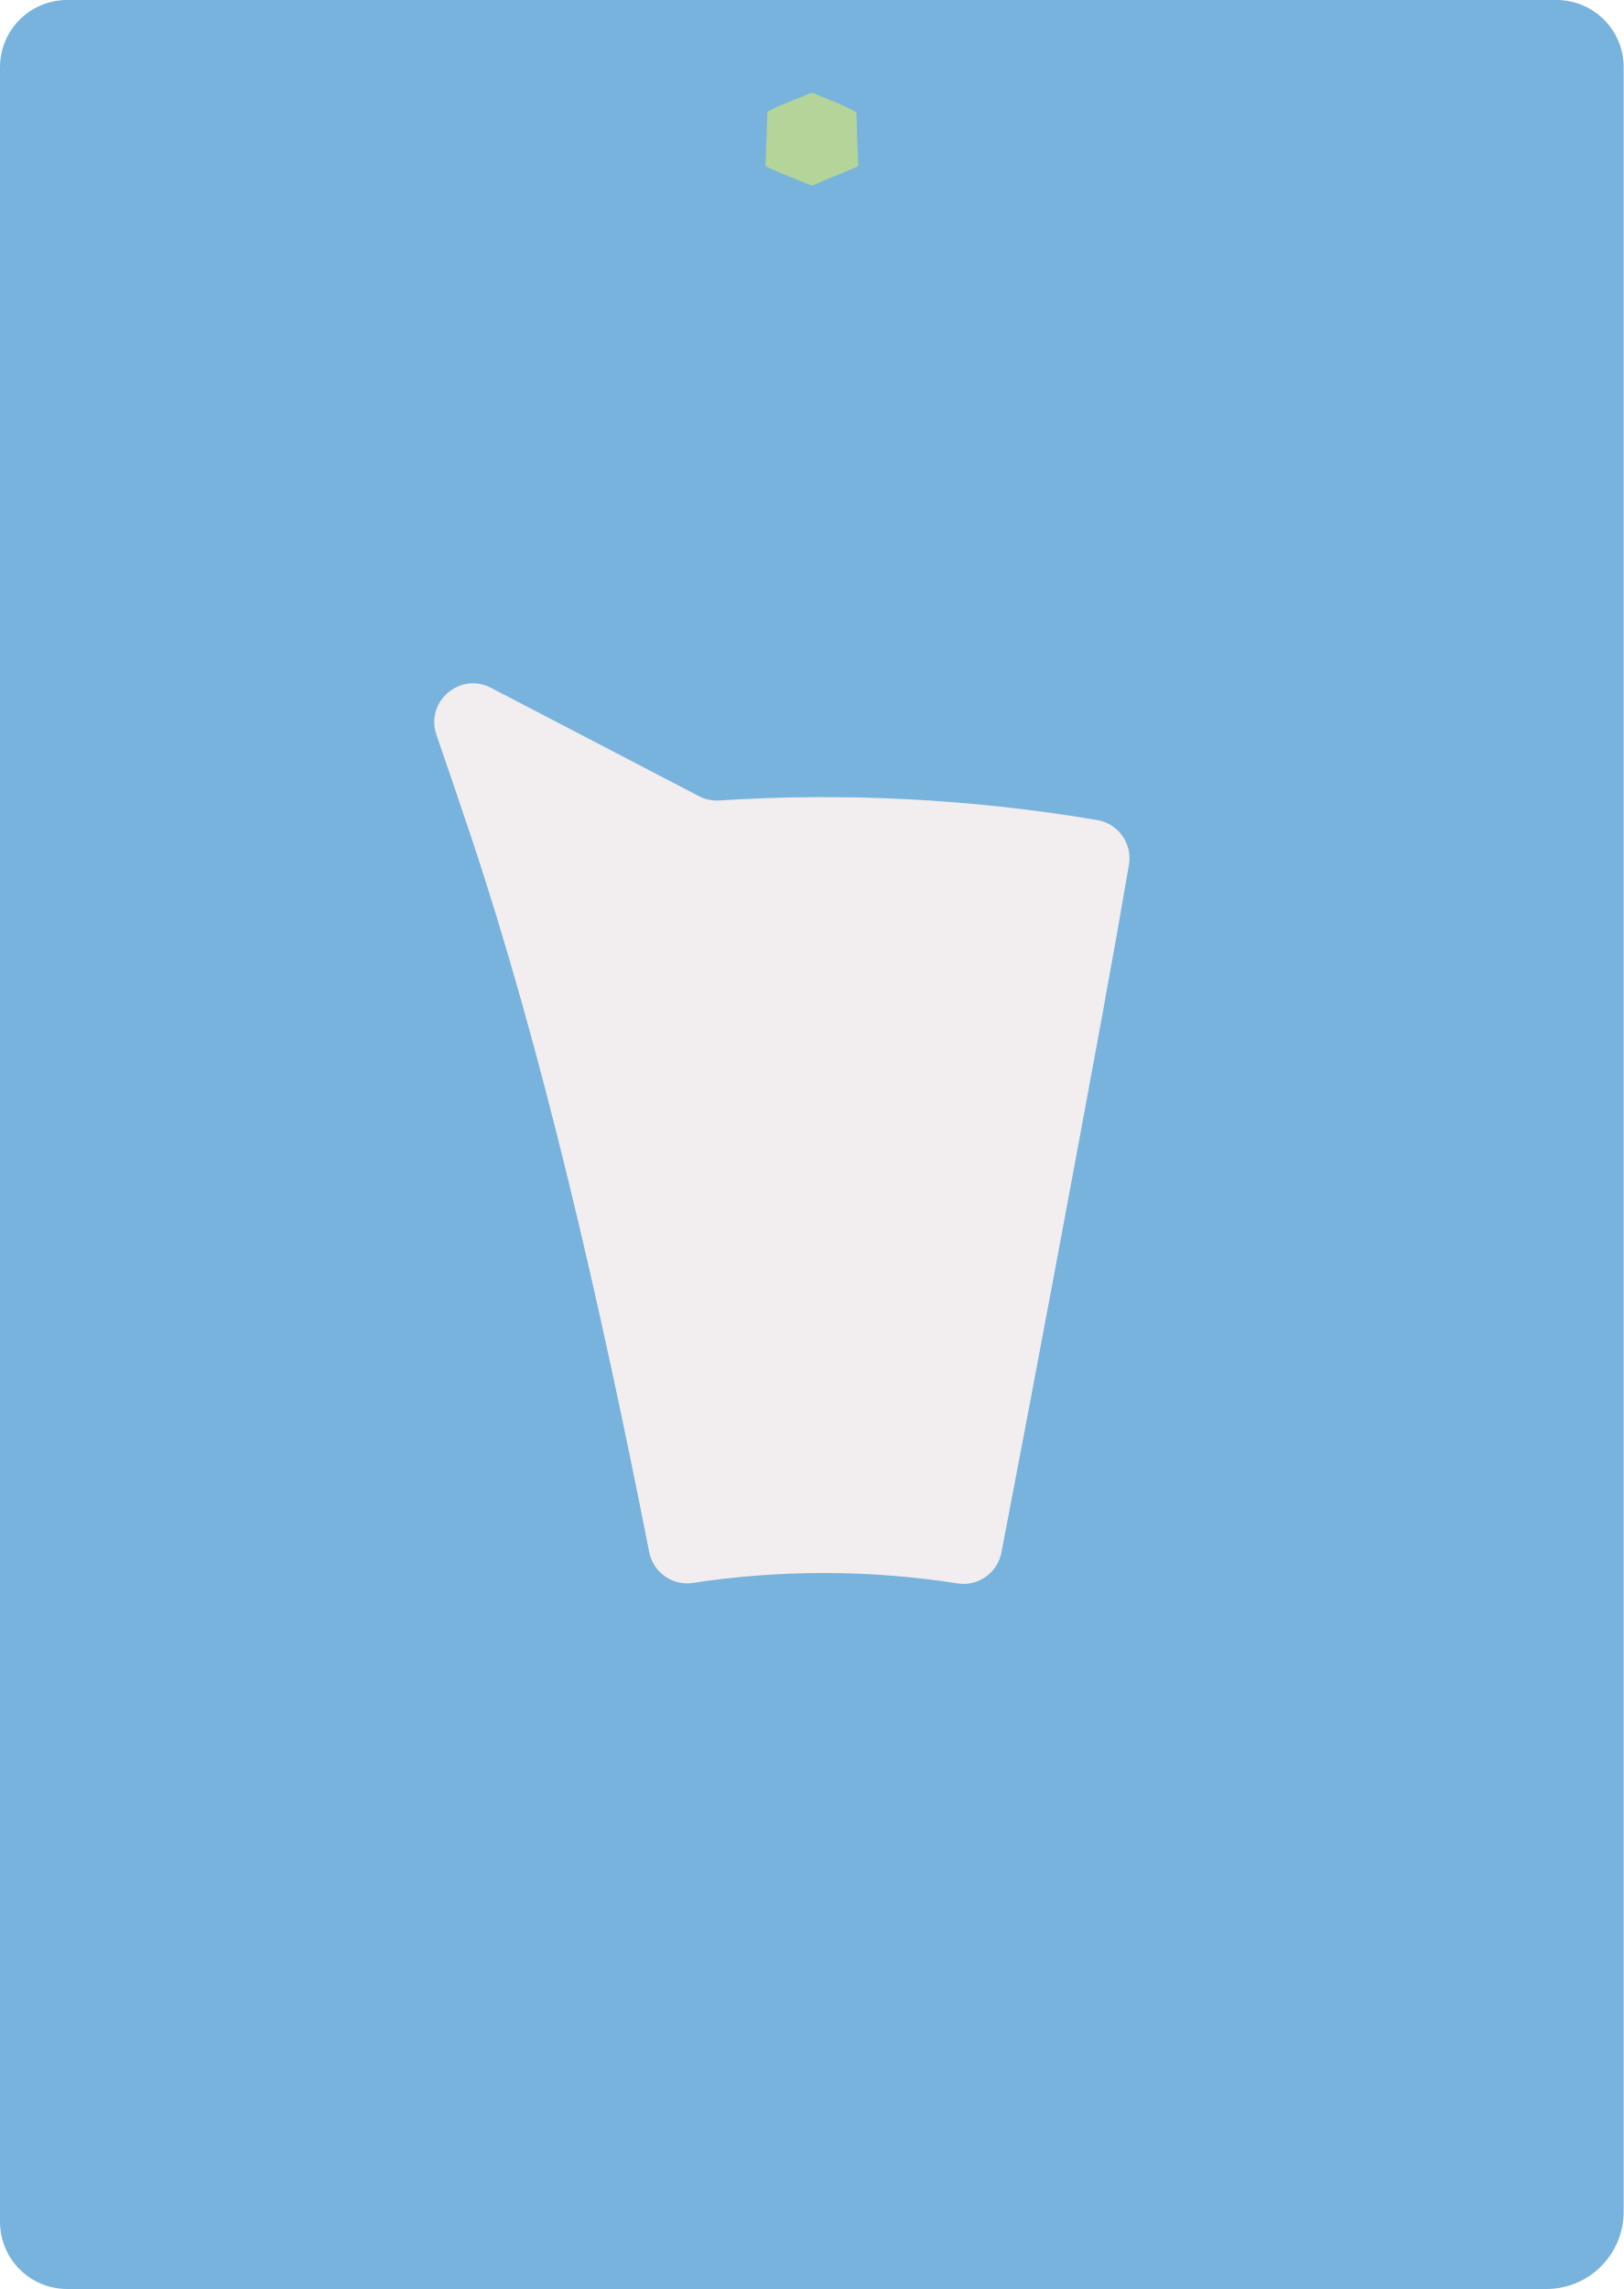
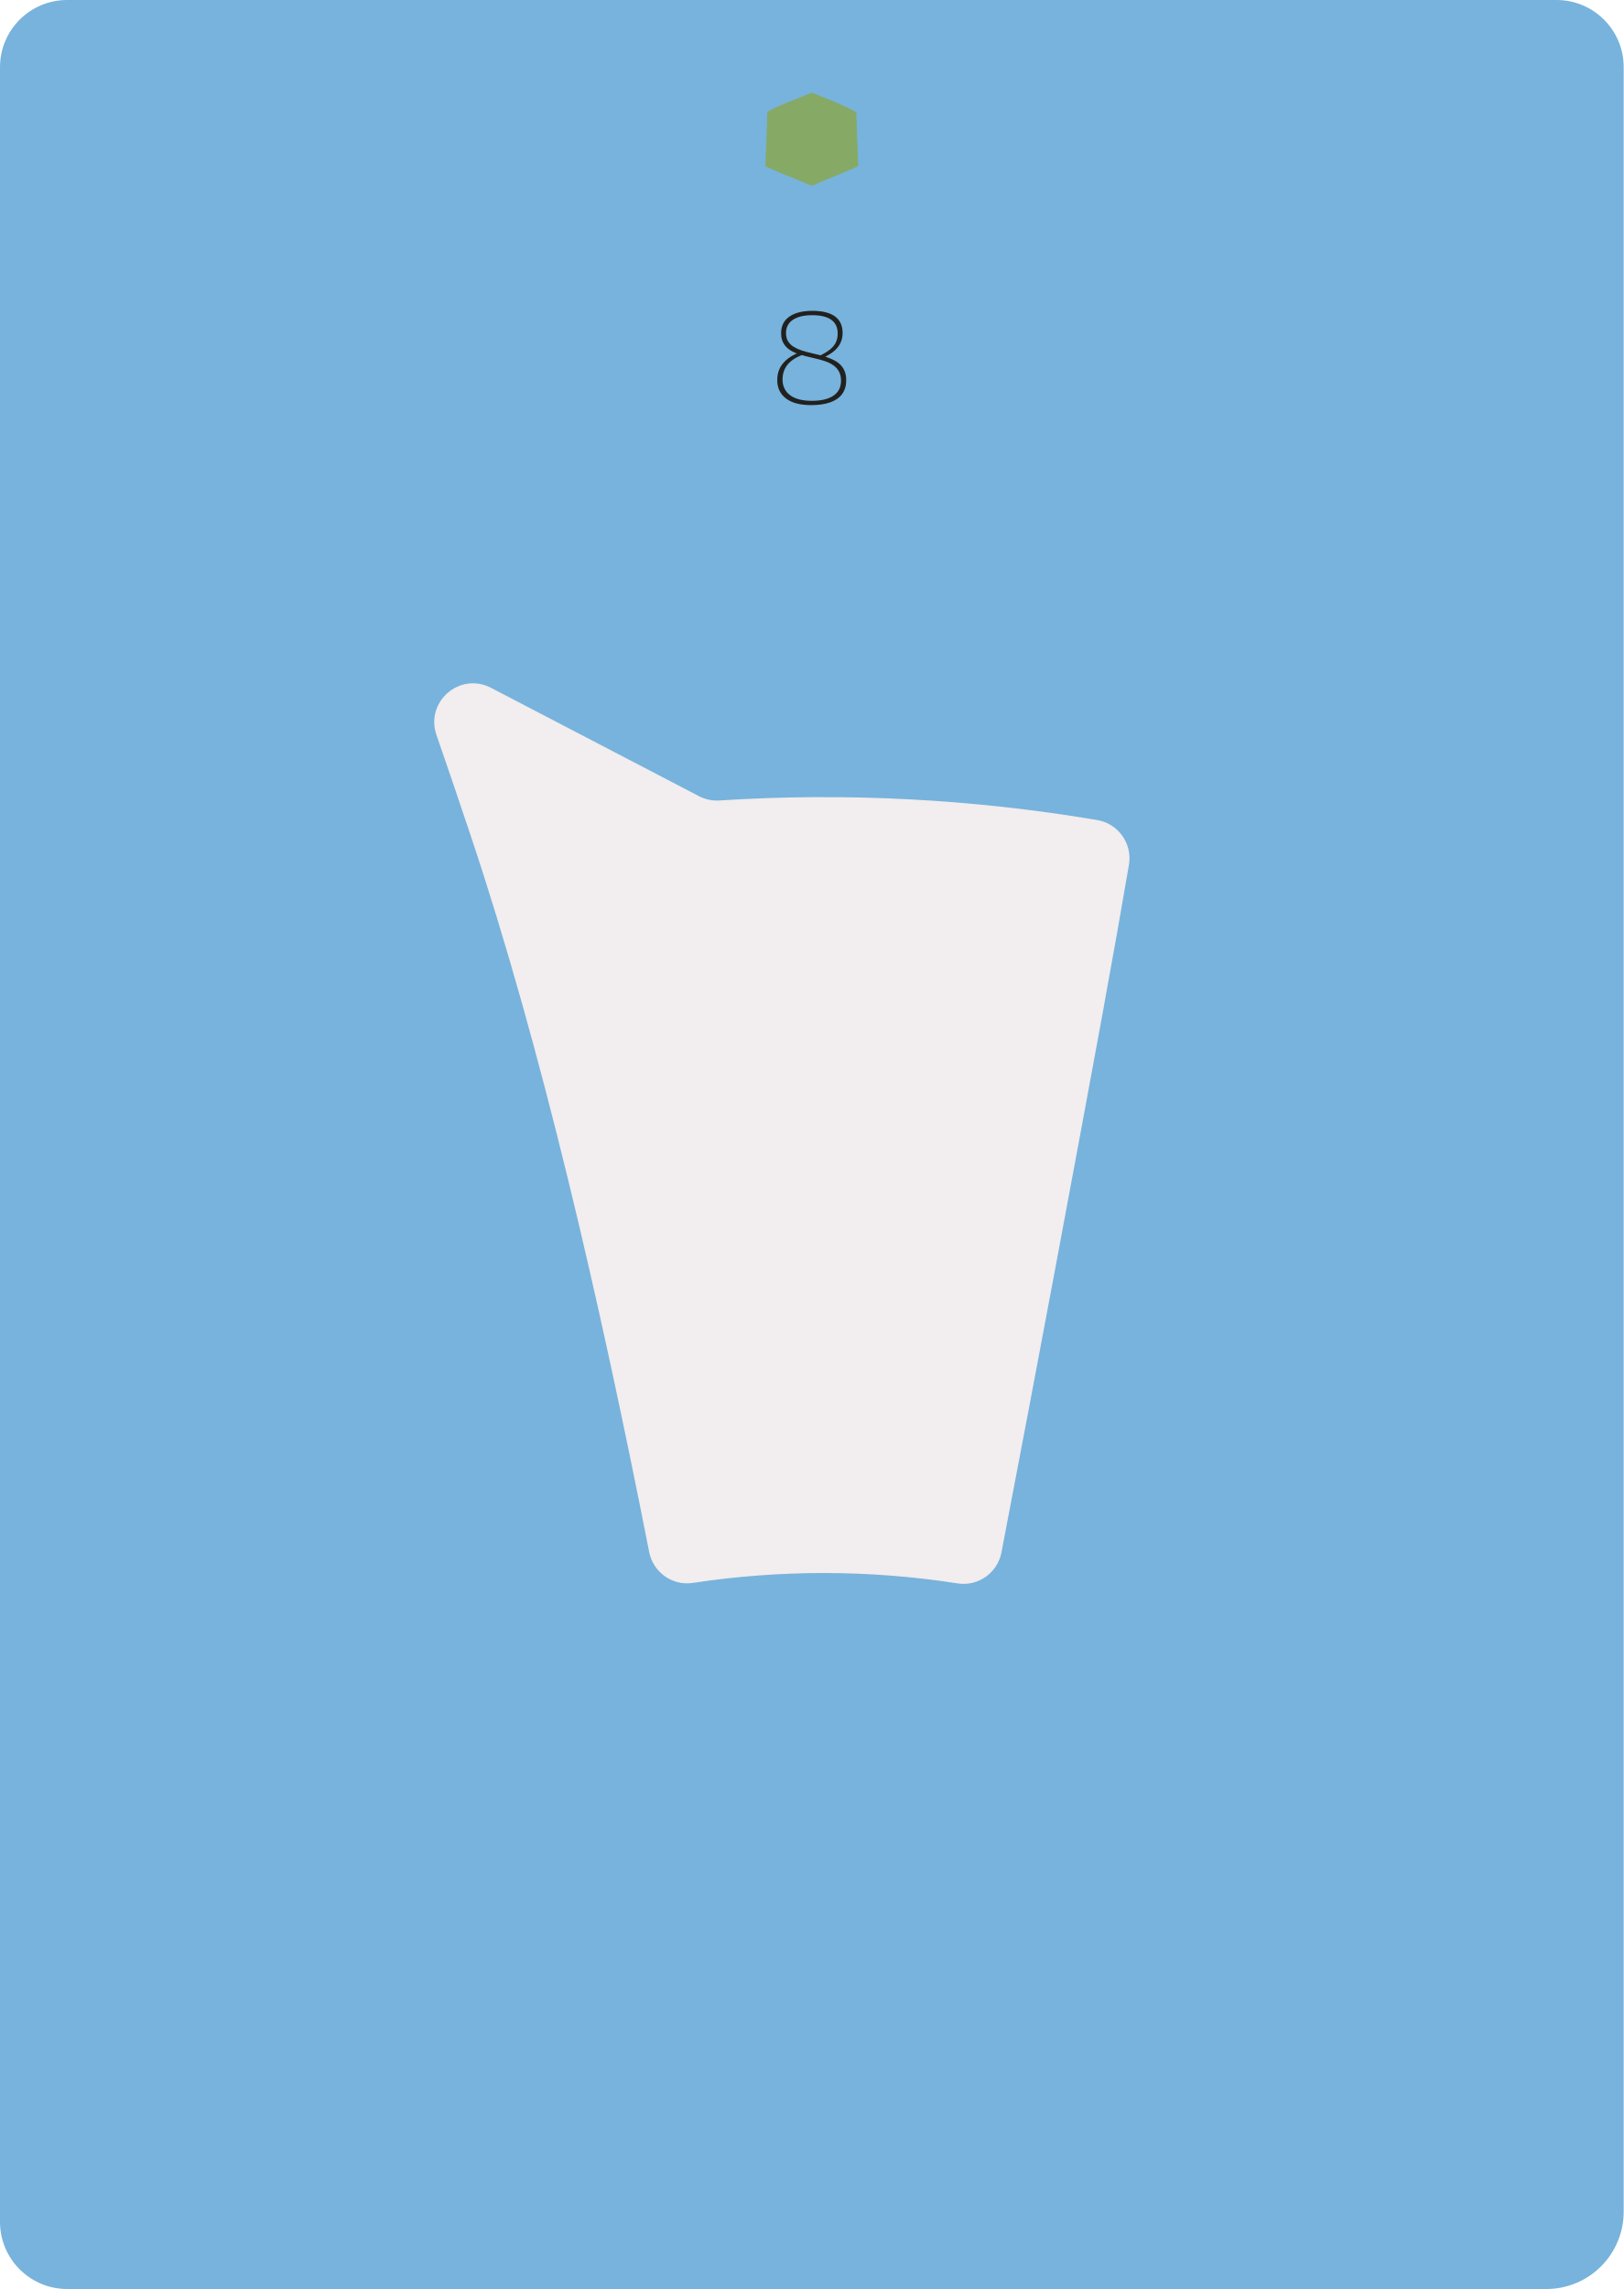
<svg xmlns="http://www.w3.org/2000/svg" viewBox="0 0 297.64 419.53">
-   <path d="M12.31 419.53h271.16c7.83 0 14.17-6.35 14.17-14.17V12.31c0-6.8-5.51-12.31-12.31-12.31H12.31C5.51 0 0 5.51 0 12.31v394.91c0 6.8 5.51 12.31 12.31 12.31z" fill="#77b3dc" />
-   <path d="M202.33 184.55c1.58-8.61 3.13-17.3 4.62-26.05.66-3.87-1.95-7.55-5.81-8.2-23.08-3.9-46.31-5.06-69.26-3.59-1.29.08-2.58-.18-3.73-.78L90 126.06c-5.71-2.97-12.1 2.57-9.99 8.65 2.13 6.15 4.22 12.3 6.27 18.43 13.04 38.99 23.77 85.78 32.72 131.31.73 3.72 4.25 6.24 8 5.67 15.94-2.42 32.3-2.45 48.55.09 3.76.59 7.31-1.94 8.03-5.68 6.72-34.99 13.25-70.02 18.76-99.97z" fill="#f2edee" />
-   <path d="M157.32 30.22c-.11-2.76-.27-6.66-.33-9.42 0-.14-.08-.27-.21-.34-2.59-1.4-4.87-2.22-7.76-3.41a.556.556 0 0 0-.42.01c-2.89 1.26-5.14 1.91-7.73 3.31a.37.37 0 0 0-.21.32c-.05 2.6-.24 6.96-.35 9.56 0 .13.07.26.2.32 2.76 1.29 5.2 2.15 8.08 3.39.14.06.31.08.44.01 2.93-1.35 5.28-2.12 8.09-3.42.13-.06.2-.2.2-.34z" fill="#b4d49a" />
+   <path d="m12.31 419.53h271.16c7.83 0 14.17-6.35 14.17-14.17v-393.05c-0-6.8-5.51-12.31-12.31-12.31h-273.02c-6.8 0-12.31 5.51-12.31 12.31v394.91c0 6.8 5.51 12.31 12.31 12.31z" fill="#77b3dc" />
+   <path d="m202.33 184.55c1.58-8.61 3.13-17.3 4.62-26.05.66-3.87-1.95-7.55-5.81-8.2-23.08-3.9-46.31-5.06-69.26-3.59-1.29.08-2.58-.18-3.73-.78l-38.15-19.87c-5.71-2.97-12.1 2.57-9.99 8.65 2.13 6.15 4.22 12.3 6.27 18.43 13.04 38.99 23.77 85.78 32.72 131.31.73 3.72 4.25 6.24 8 5.67 15.94-2.42 32.3-2.45 48.55.09 3.76.59 7.31-1.94 8.03-5.68 6.72-34.99 13.25-70.02 18.76-99.97z" fill="#f2edee" />
+   <path d="m157.32 30.22c-.11-2.76-.27-6.66-.33-9.42 0-.14-.08-.27-.21-.34-2.59-1.4-4.87-2.22-7.76-3.41-.13-.05-.28-.05-.42.01-2.89 1.26-5.14 1.91-7.73 3.31-.13.07-.21.19-.21.32-.05 2.6-.24 6.96-.35 9.56 0 .13.07.26.2.32 2.76 1.29 5.2 2.15 8.08 3.39.14.06.31.08.44.01 2.93-1.35 5.28-2.12 8.09-3.42.13-.06.2-.2.2-.34z" fill="#86a965" />
+   <path d="m150.2 65.23c.83-.4 1.49-.8 1.98-1.2s.84-.84 1.06-1.32.32-1 .32-1.56c0-1.14-.39-1.98-1.18-2.54-.78-.56-1.94-.84-3.48-.84-1.02 0-1.89.12-2.6.37s-1.26.62-1.64 1.1c-.38.49-.58 1.08-.58 1.76 0 .62.13 1.14.38 1.55s.6.74 1.02 1.01c.42.26.92.49 1.48.67s1.14.34 1.75.48 1.21.28 1.81.44 1.18.35 1.74.58c.56.22 1.05.5 1.48.84s.76.76 1.01 1.27.37 1.14.37 1.87c0 .99-.25 1.82-.74 2.5s-1.22 1.18-2.16 1.52-2.11.52-3.5.52c-2.02 0-3.56-.4-4.63-1.21s-1.61-1.93-1.61-3.37c0-.75.13-1.43.4-2.03.26-.6.68-1.15 1.25-1.66.57-.5 1.3-.94 2.2-1.31l.77.36c-1.25.48-2.17 1.09-2.76 1.84-.59.74-.89 1.64-.89 2.68 0 1.23.46 2.19 1.38 2.88s2.24 1.03 3.97 1.03 3.06-.31 3.98-.94 1.39-1.54 1.39-2.74c0-.66-.12-1.21-.37-1.67s-.58-.84-1.01-1.14c-.42-.3-.91-.55-1.46-.74s-1.13-.36-1.74-.5-1.21-.29-1.81-.43-1.18-.32-1.74-.53-1.05-.47-1.46-.78c-.42-.31-.75-.7-1.01-1.18-.26-.47-.38-1.06-.38-1.76 0-1.31.5-2.32 1.51-3.02s2.42-1.06 4.22-1.06 3.2.34 4.14 1.02 1.4 1.7 1.4 3.06c0 .62-.12 1.2-.36 1.74s-.61 1.03-1.12 1.48c-.5.45-1.17.86-2 1.25l-.77-.29z" fill="#21211f" />
</svg>
